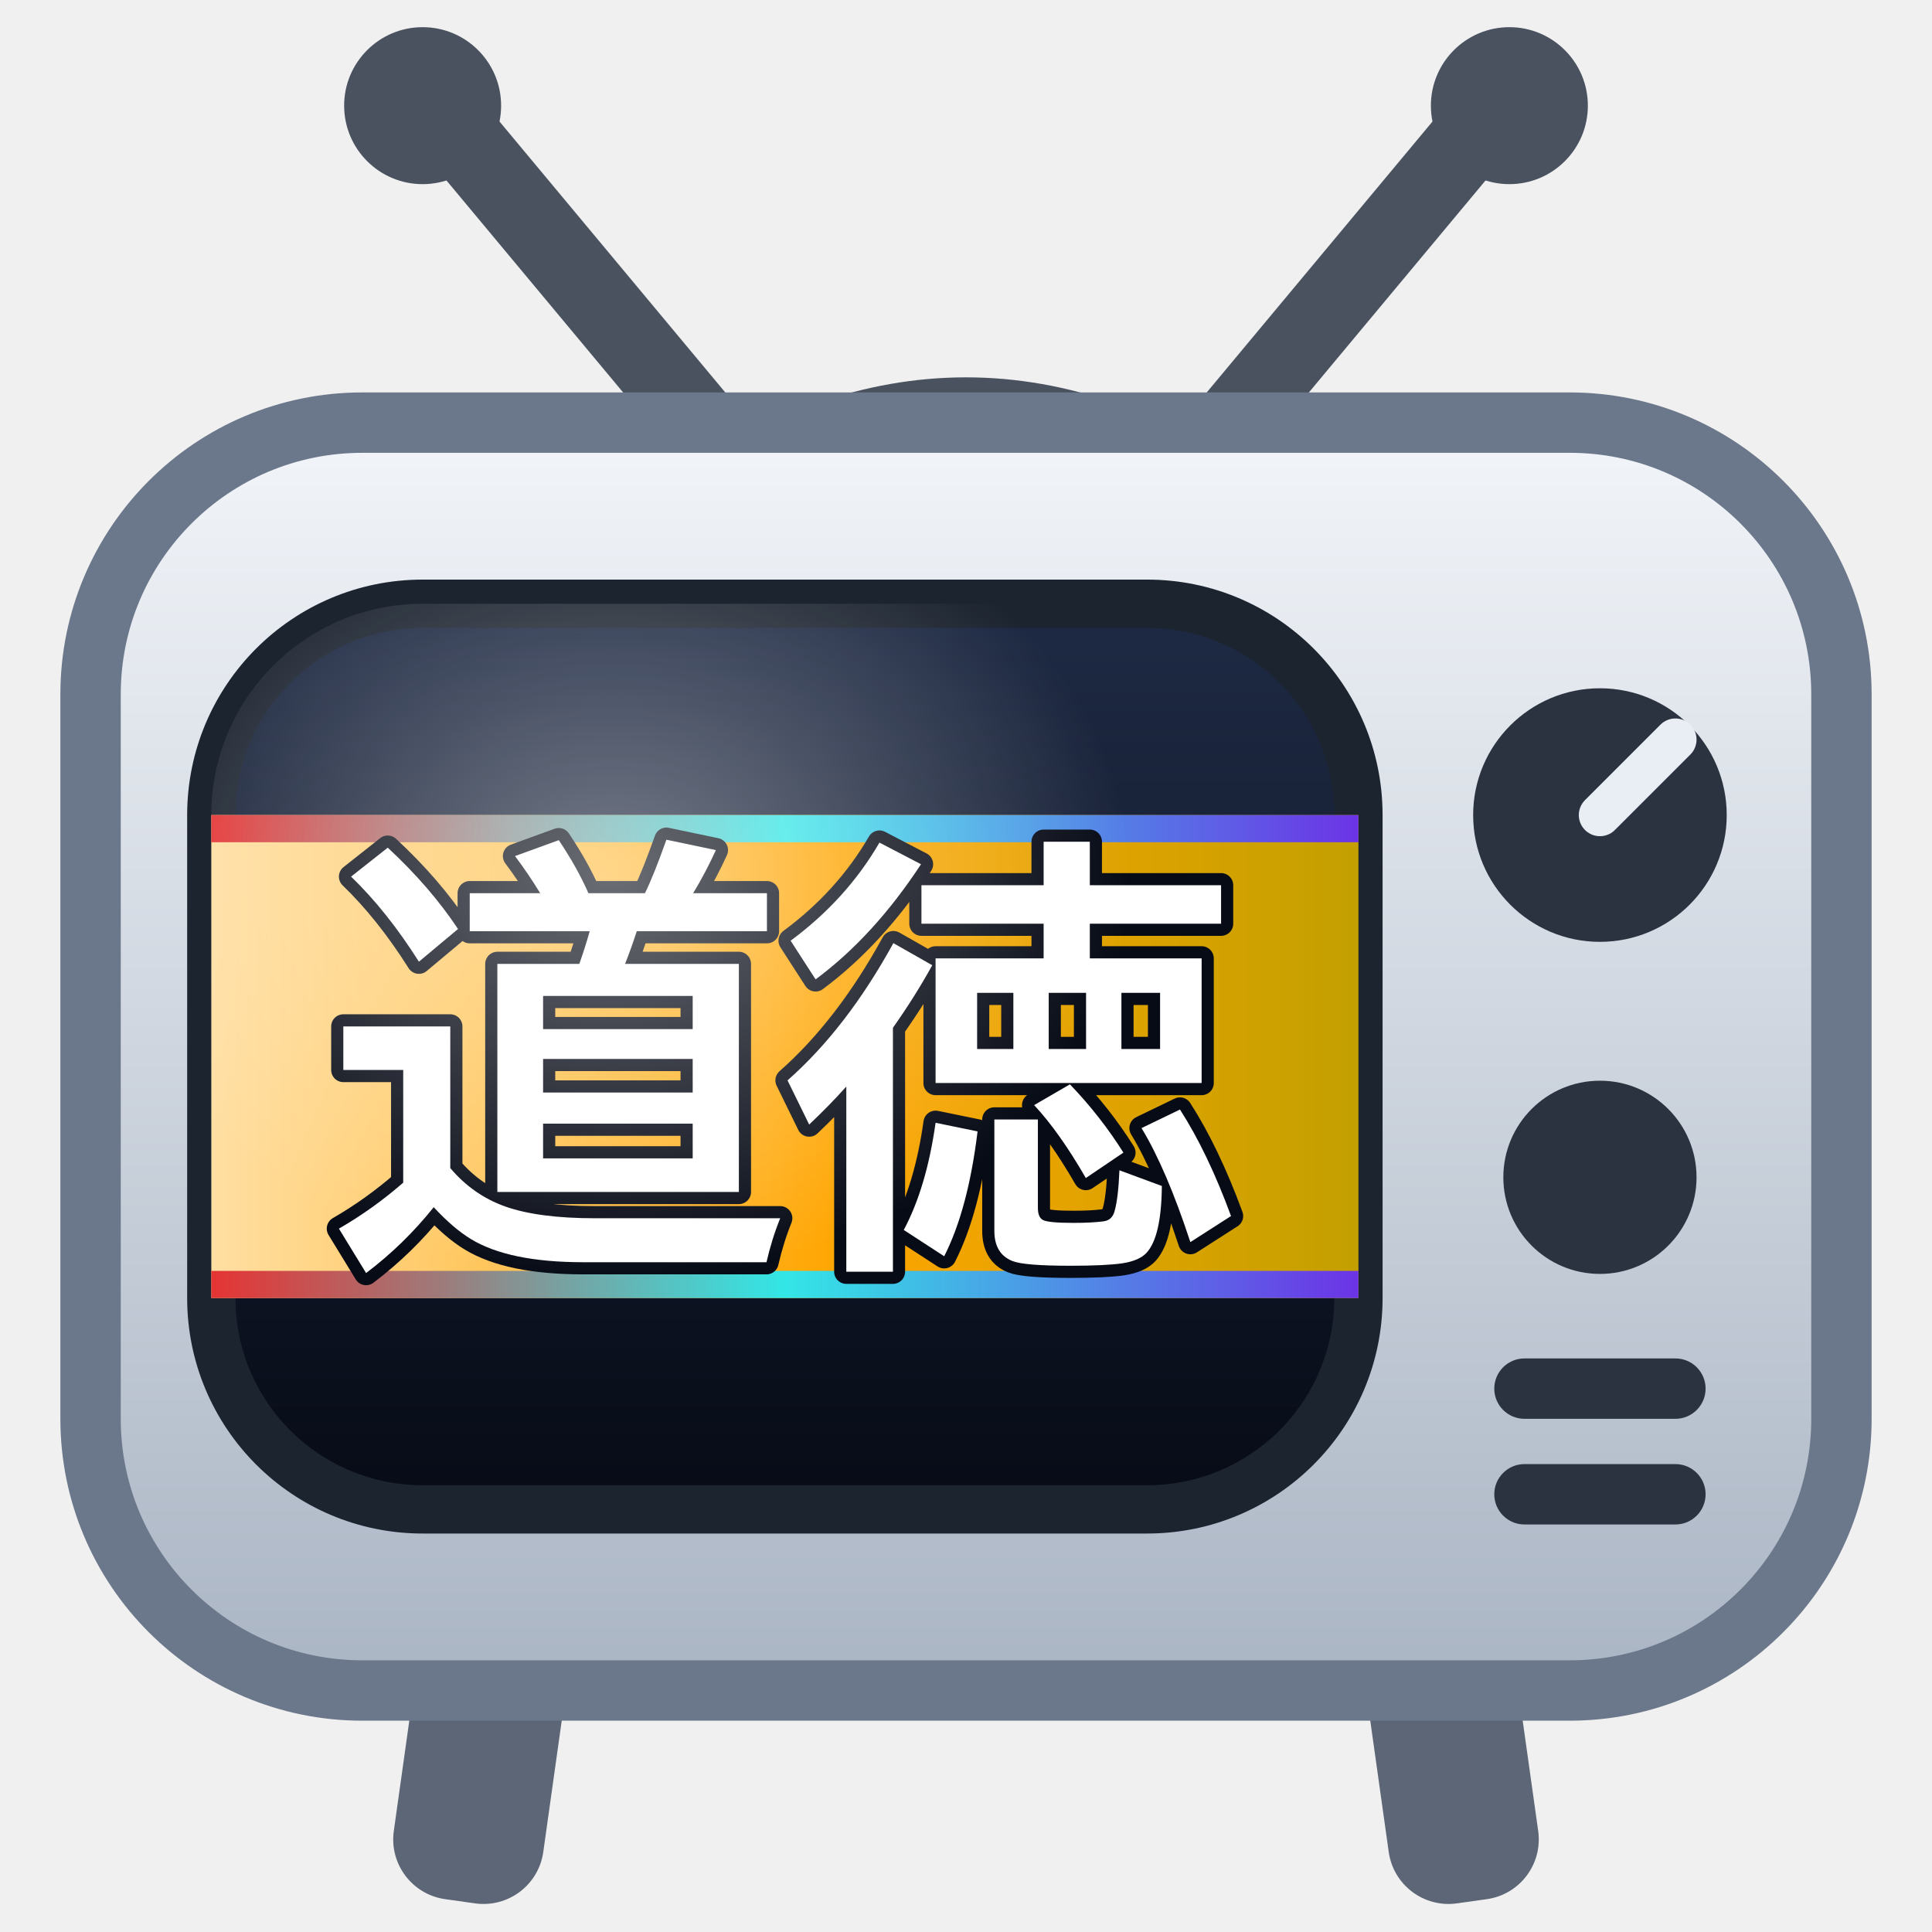
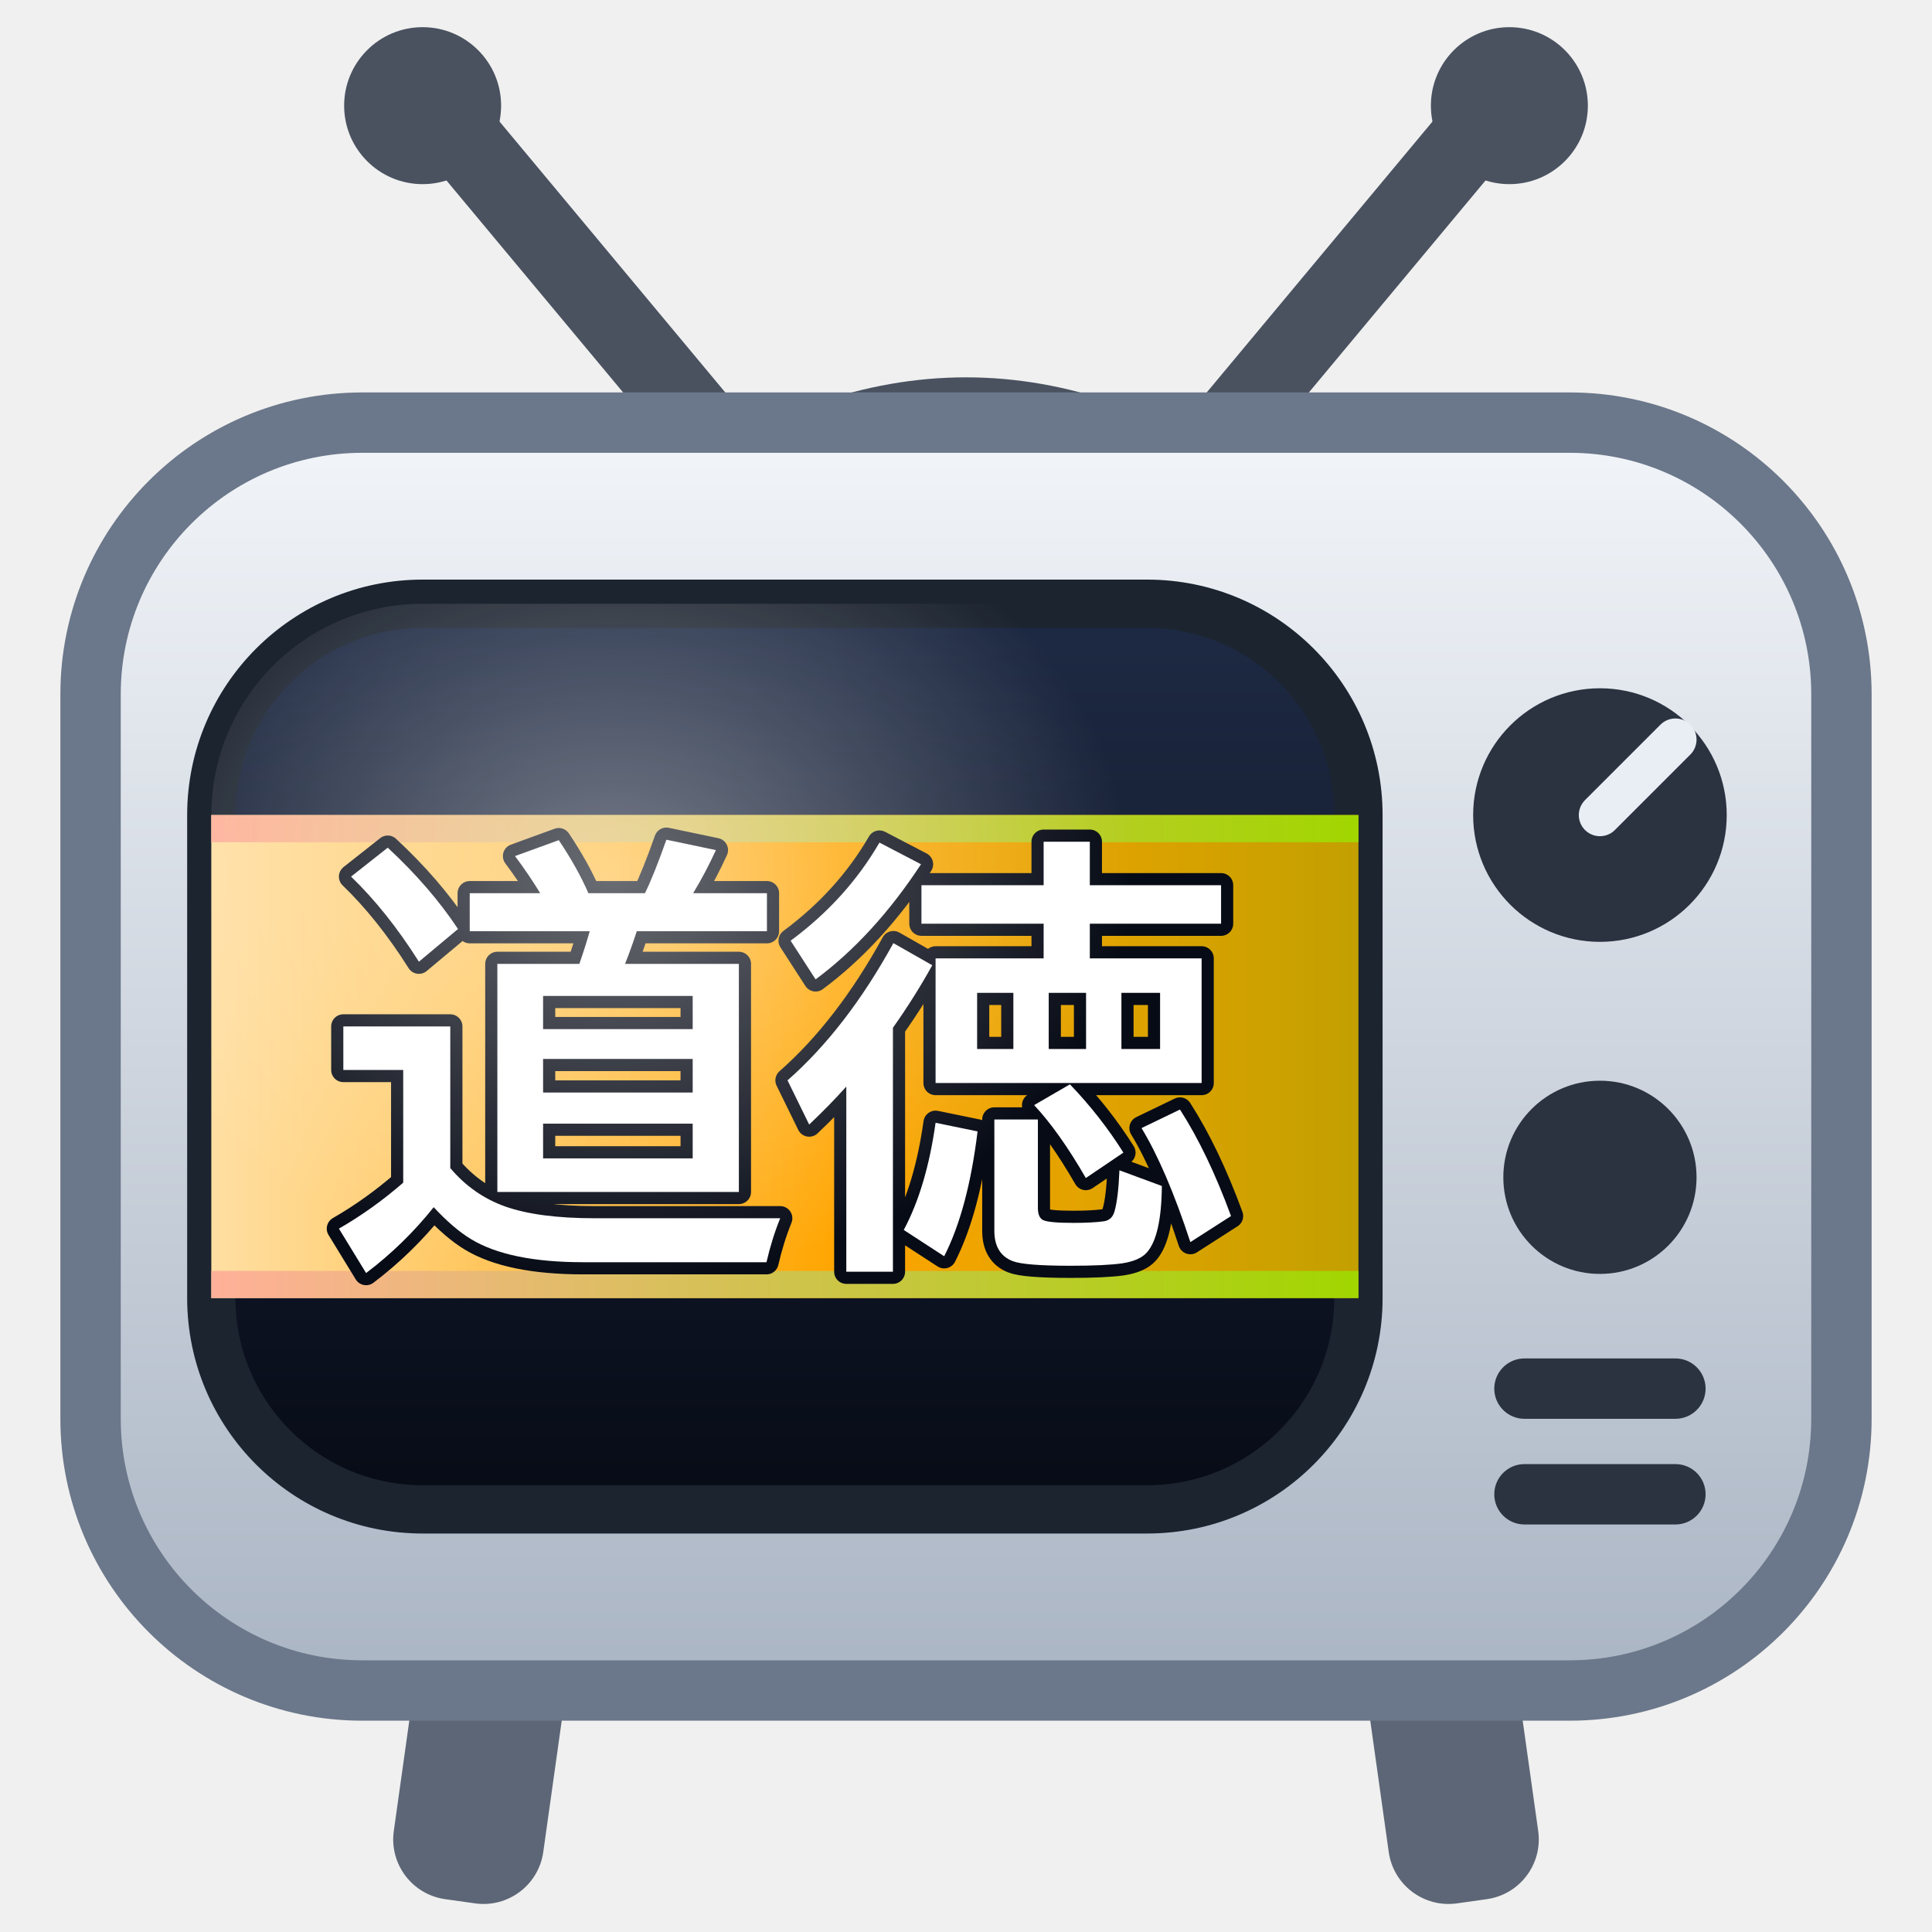
<svg xmlns="http://www.w3.org/2000/svg" viewBox="0 0 64 64">
  <defs>
    <linearGradient id="cab" x1="0" y1="0" x2="0" y2="1">
      <stop offset="0" stop-color="#F2F5F9" />
      <stop offset="1" stop-color="#AAB5C4" />
    </linearGradient>
    <linearGradient id="scr" x1="0" y1="0" x2="0" y2="1">
      <stop offset="0" stop-color="#1E2A44" />
      <stop offset="1" stop-color="#070B16" />
    </linearGradient>
    <linearGradient id="bd" x1="0" y1="0" x2="1" y2="0">
      <stop offset="0" stop-color="#FFDFA3" />
      <stop offset=".55" stop-color="#FFA500" />
      <stop offset="1" stop-color="#C2A000" />
    </linearGradient>
    <clipPath id="sc">
      <rect x="7" y="20" width="38" height="30" rx="7" />
    </clipPath>
    <radialGradient id="gl" cx=".35" cy=".3" r=".9">
      <stop offset="0" stop-color="#fff" stop-opacity=".4" />
      <stop offset=".5" stop-color="#fff" stop-opacity="0" />
    </radialGradient>
    <linearGradient id="rbl" x1="0" y1="0" x2="1" y2="0">
-       <stop offset="0" stop-color="#E63333" />
-       <stop offset=".5" stop-color="#33E6E6" />
-       <stop offset="1" stop-color="#6C33E6" />
+       <stop offset="0" stop-color="#FFB099" />
+       <stop offset="1" stop-color="#A1D600" />
    </linearGradient>
  </defs>
  <path d="M24 15 L14 3 M40 15 L50 3" stroke="#4A5260" stroke-width="2.6" stroke-linecap="round" />
  <circle cx="14" cy="3.5" r="2.6" fill="#4A5260" />
  <circle cx="50" cy="3.5" r="2.6" fill="#4A5260" />
  <path d="M22 16 Q32 9 42 16 Z" fill="#4A5260" />
  <rect x="14" y="54" width="5" height="9" rx="2" fill="#5C6676" transform="rotate(8 16 54)" />
  <rect x="45" y="54" width="5" height="9" rx="2" fill="#5C6676" transform="rotate(-8 48 54)" />
  <rect x="3" y="14" width="58" height="42" rx="9" fill="url(#cab)" stroke="#6B778A" stroke-width="2" />
  <rect x="7" y="20" width="38" height="30" rx="7" fill="url(#scr)" stroke="#1C2430" stroke-width="1.6" />
  <rect x="7" y="27" width="38" height="16" fill="url(#bd)" clip-path="url(#sc)" />
  <rect x="7" y="27" width="38" height="0.9" fill="url(#rbl)" clip-path="url(#sc)" />
  <rect x="7" y="42.1" width="38" height="0.9" fill="url(#rbl)" clip-path="url(#sc)" />
  <path d="M535 274Q638 152 784 100Q935 47 1188 47H2028Q1990 -47 1966 -152H1137Q800 -152 628 -47Q549 1 460 97Q325 -72 154 -201L31 0Q184 88 322 208V718H51V915H535ZM1166 1346H623V1518H942Q888 1606 828 1686L1026 1758Q1111 1631 1160 1518H1416Q1456 1599 1513 1760L1737 1713Q1691 1612 1634 1518H1968V1346H1379Q1354 1269 1326 1198H1841V166H748V1198H1119Q1146 1275 1166 1346ZM955 1053V903H1632V1053ZM955 768V616H1632V768ZM955 475V318H1632V475ZM393 1208Q249 1436 86 1593L252 1724Q444 1546 570 1356Z" fill="#fff" stroke="#070B16" stroke-width="110" paint-order="stroke" stroke-linejoin="round" transform="translate(11.00 40.70) scale(0.00732 -0.00732)" />
  <path d="M1380 1223H1886V659H682V1223H1171V1380H618V1554H1171V1751H1380V1554H1974V1380H1380ZM1034 1067H870V813H1034ZM1194 1067V813H1363V1067ZM1523 1067V813H1698V1067ZM489 909V-195H278V643Q204 560 110 471L12 671Q279 906 491 1292L667 1192Q588 1049 489 909ZM26 1303Q279 1490 428 1747L616 1649Q402 1323 139 1128ZM538 -6Q641 187 682 479L872 440Q829 87 721 -125ZM948 494H1145V94Q1145 51 1168 39Q1193 26 1306 26Q1389 26 1442 33Q1481 38 1492 79Q1509 139 1514 264L1706 193Q1704 -34 1638 -108Q1605 -145 1527 -157Q1451 -168 1293 -168Q1085 -168 1031 -147Q948 -115 948 -10ZM1362 229Q1242 437 1128 559L1290 653Q1429 508 1532 344ZM1835 -61Q1726 271 1614 455L1788 539Q1914 343 2019 57Z" fill="#fff" stroke="#070B16" stroke-width="110" paint-order="stroke" stroke-linejoin="round" transform="translate(26.00 40.70) scale(0.00732 -0.00732)" />
  <rect x="7" y="20" width="38" height="30" rx="7" fill="url(#gl)" />
  <circle cx="53" cy="27" r="4.2" fill="#2B3240" />
  <path d="M53 27 L55.5 24.5" stroke="#E9EEF5" stroke-width="1.4" stroke-linecap="round" />
  <circle cx="53" cy="39" r="3.2" fill="#2B3240" />
  <rect x="49.5" y="45" width="7" height="2" rx="1" fill="#2B3240" />
  <rect x="49.5" y="48.5" width="7" height="2" rx="1" fill="#2B3240" />
</svg>
